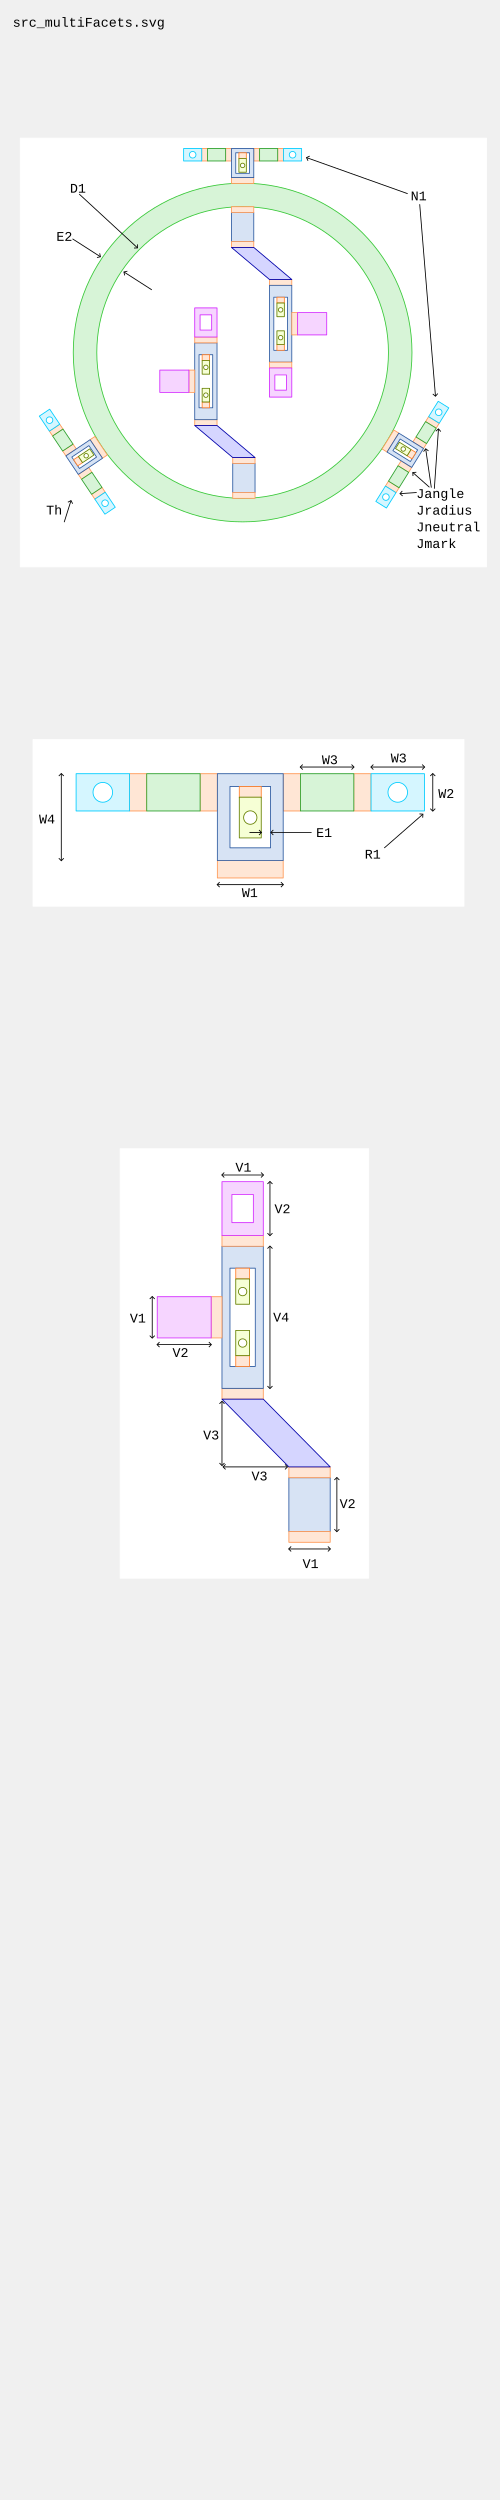
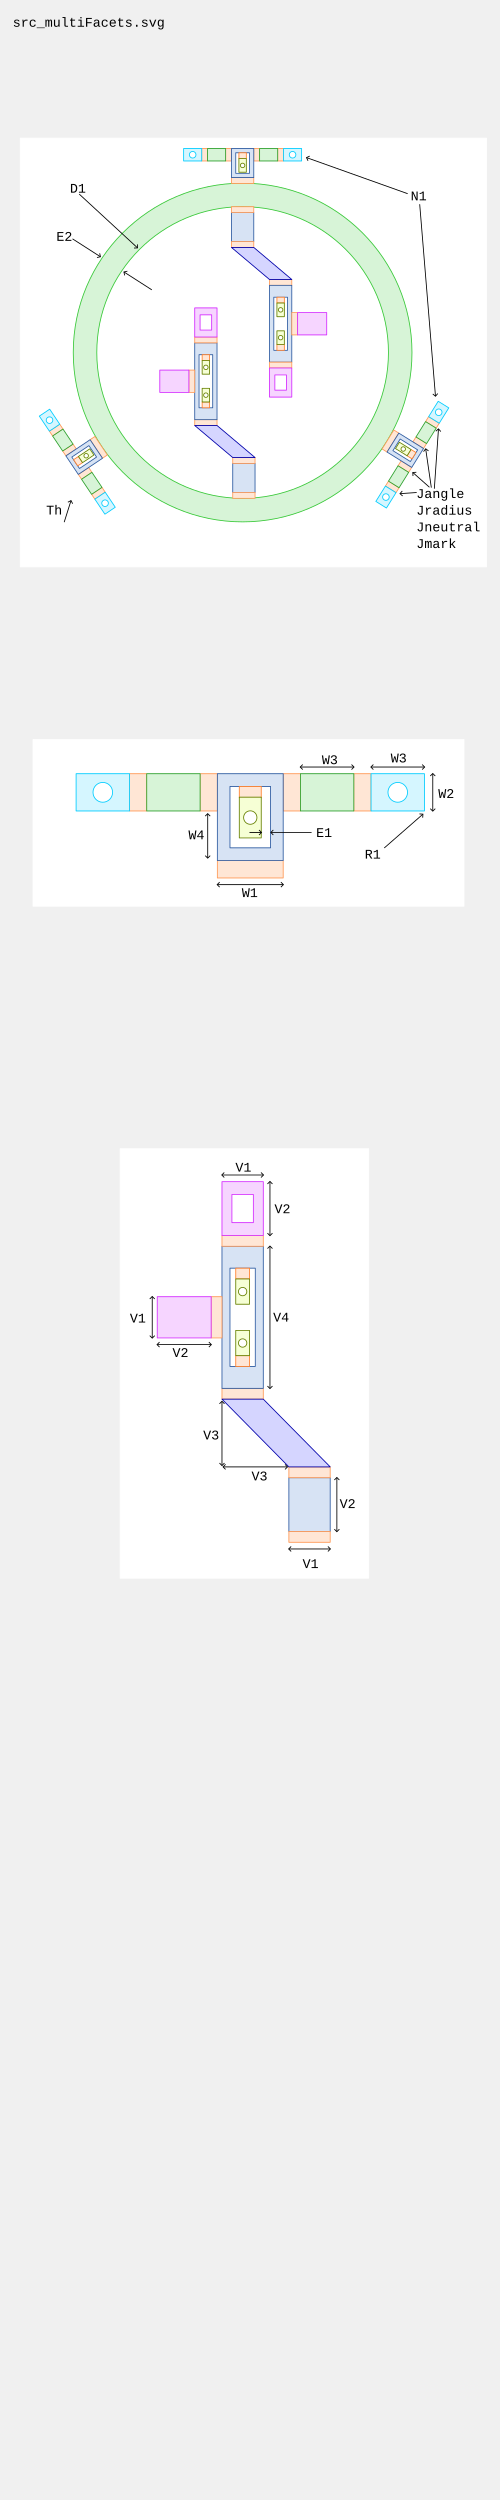
<svg xmlns="http://www.w3.org/2000/svg" width="600" height="3000" viewBox="0 0 158.75 793.75" version="1.1" id="svg1">
  <defs id="defs1">
    <rect x="308.127" y="1188.36" width="54.958" height="48.652" id="rect25" />
    <rect x="345.93" y="1565.921" width="49.054" height="37.269" id="rect36" />
    <rect x="104.511" y="1892.005" width="64.869" height="56.76" id="rect35" />
    <rect x="127.936" y="1849.66" width="70.274" height="51.354" id="rect34" />
    <rect x="345.687" y="1908.222" width="86.772" height="62.166" id="rect33" />
    <rect x="98.204" y="1127.995" width="100.006" height="73.878" id="rect24" />
    <rect x="484.405" y="1210.883" width="67.88" height="50.453" id="rect23" />
    <rect x="392.549" y="1219.893" width="54.984" height="45.048" id="rect22" />
    <rect x="392.548" y="1120.788" width="72.494" height="63.968" id="rect21" />
    <rect x="265.864" y="1165.836" width="104.428" height="67.572" id="rect20" />
    <rect x="457.685" y="1054.117" width="58.29" height="61.265" id="rect19" />
    <rect x="156.316" y="653.643" width="63.067" height="42.795" id="rect13" />
    <rect x="499.579" y="583.368" width="87.393" height="100.907" id="rect9" />
    <rect x="492.822" y="226.14" width="39.192" height="49.553" id="rect7" />
    <rect x="44.597" y="258.124" width="41.444" height="41.894" id="rect6" />
    <marker style="overflow:visible" id="ArrowWide" refX="0" refY="0" orient="auto-start-reverse" markerWidth="1" markerHeight="1" viewBox="0 0 1 1" preserveAspectRatio="xMidYMid">
      <path style="fill:none;stroke:context-stroke;stroke-width:1;stroke-linecap:butt" d="M 3,-3 0,0 3,3" transform="rotate(180,0.125,0)" id="path6" />
    </marker>
    <rect x="72.185" y="220.608" width="46.268" height="45.051" id="rect5" />
    <rect x="15.29" y="17.838" width="305.794" height="72.626" id="rect1" />
    <rect x="392.549" y="1219.893" width="54.984" height="45.048" id="rect22-7" />
    <rect x="345.687" y="1908.222" width="86.772" height="62.166" id="rect33-6" />
    <rect x="345.687" y="1908.222" width="86.772" height="62.166" id="rect33-6-8" />
    <rect x="127.936" y="1849.66" width="70.274" height="51.354" id="rect34-7" />
    <rect x="127.936" y="1849.66" width="70.274" height="51.354" id="rect34-73" />
    <rect x="104.511" y="1892.005" width="64.869" height="56.76" id="rect35-9" />
    <marker style="overflow:visible" id="ArrowWide-7" refX="0" refY="0" orient="auto-start-reverse" markerWidth="1" markerHeight="1" viewBox="0 0 1 1" preserveAspectRatio="xMidYMid">
      <path style="fill:none;stroke:context-stroke;stroke-width:1;stroke-linecap:butt" d="M 3,-3 0,0 3,3" transform="rotate(180,0.125,0)" id="path6-5" />
    </marker>
    <marker style="overflow:visible" id="ArrowWide-75" refX="0" refY="0" orient="auto-start-reverse" markerWidth="1" markerHeight="1" viewBox="0 0 1 1" preserveAspectRatio="xMidYMid">
      <path style="fill:none;stroke:context-stroke;stroke-width:1;stroke-linecap:butt" d="M 3,-3 0,0 3,3" transform="rotate(180,0.125,0)" id="path6-3" />
    </marker>
  </defs>
  <g id="layer1">
    <rect style="fill:#ffffff;stroke:#ffffff;stroke-width:0.265;stroke-linejoin:round;stroke-dasharray:none" id="rect38" width="136.829" height="52.92" x="10.489" y="234.802" />
    <rect style="fill:#ffffff;stroke:#ffffff;stroke-width:0.265;stroke-linejoin:round;stroke-dasharray:none" id="rect37" width="78.903" height="136.352" x="38.14" y="364.718" />
    <rect style="fill:#ffffff;stroke:#ffffff;stroke-width:0.265;stroke-linejoin:round;stroke-dasharray:none" id="rect14" width="148.033" height="136.114" x="6.436" y="43.861" />
    <circle style="fill:#d7f4d7;stroke:#37c837;stroke-width:0.265;stroke-linejoin:round" id="path1" cx="77.031" cy="111.923" r="53.77" />
    <circle style="fill:#ffffff;stroke:#37c837;stroke-width:0.265;stroke-linejoin:round" id="path1-1" cx="77.031" cy="111.923" r="46.3" />
    <rect style="fill:#d7e3f4;stroke:#2c5aa0;stroke-width:0.265;stroke-linejoin:round" id="rect3-4-9" width="7.079" height="9.234" x="-80.571" y="-76.711" transform="scale(-1)" />
    <rect style="fill:#ffe6d5;stroke:#ff9955;stroke-width:0.265;stroke-linejoin:round" id="rect2-8-63" width="7.079" height="1.854" x="-80.571" y="-67.477" transform="scale(-1)" />
    <rect style="fill:#ffe6d5;stroke:#ff9955;stroke-width:0.265;stroke-linejoin:round" id="rect2-8-6-8" width="7.079" height="1.854" x="-80.571" y="-78.565" transform="scale(-1)" />
    <rect style="fill:#ffe6d5;stroke:#ff9955;stroke-width:0.265;stroke-linejoin:round" id="rect2-8-6-5-5" width="7.079" height="1.854" x="-92.641" y="-90.598" transform="scale(-1)" />
    <path style="fill:#d5d5ff;stroke:#0000aa;stroke-width:0.265;stroke-linejoin:round" d="M 92.641,88.743 80.571,78.565 h -7.079 l 12.07,10.178 z" id="path4-6" />
    <rect style="fill:#d7e3f4;stroke:#2c5aa0;stroke-width:0.265;stroke-linejoin:round" id="rect3-4-7-1" width="7.079" height="24.39" x="-92.641" y="-114.988" transform="scale(-1)" />
    <rect style="fill:#ffe6d5;stroke:#ff9955;stroke-width:0.265;stroke-linejoin:round" id="rect2-8-6-5-7-1" width="7.079" height="1.854" x="-92.641" y="-116.842" transform="scale(-1)" />
    <rect style="fill:#f6d5ff;stroke:#d42aff;stroke-width:0.265;stroke-linejoin:round" id="rect3-4-1-5" width="7.079" height="9.234" x="-92.641" y="116.842" transform="scale(-1,1)" />
    <rect style="fill:#ffffff;stroke:#2c5aa0;stroke-width:0.265;stroke-linejoin:round" id="rect3-4-7-5-9" width="4.338" height="16.868" x="-91.27" y="-111.227" transform="scale(-1)" />
    <rect style="fill:#ffe6d5;stroke:#ff9955;stroke-width:0.265;stroke-linejoin:round" id="rect2-8-6-5-7-0-8" width="7.079" height="1.854" x="-106.332" y="-94.495" transform="matrix(0,-1,-1,0,0,0)" />
    <rect style="fill:#f6d5ff;stroke:#d42aff;stroke-width:0.265;stroke-linejoin:round" id="rect3-4-1-9-4" width="7.079" height="9.234" x="-106.332" y="-103.729" transform="matrix(0,-1,-1,0,0,0)" />
    <rect style="fill:#ffe6d5;stroke:#ff7f2a;stroke-width:0.265;stroke-linejoin:round" id="rect2-5-9-11-8" width="2.36" height="1.854" x="87.921" y="109.373" />
    <rect style="fill:#f6ffd5;stroke:#668000;stroke-width:0.265;stroke-linejoin:round" id="rect2-5-9-9-59-1" width="2.36" height="4.335" x="87.921" y="105.038" />
    <circle style="fill:#ffffff;stroke:#668000;stroke-width:0.265;stroke-linejoin:round" id="path3-1-7-0" cx="-89.101" cy="-107.205" r="0.716" transform="scale(-1)" />
    <rect style="fill:#ffe6d5;stroke:#ff7f2a;stroke-width:0.265;stroke-linejoin:round" id="rect2-5-9-11-1-3" width="2.36" height="1.854" x="87.921" y="-96.213" transform="scale(1,-1)" />
    <rect style="fill:#f6ffd5;stroke:#668000;stroke-width:0.265;stroke-linejoin:round" id="rect2-5-9-9-59-2-0" width="2.36" height="4.335" x="87.921" y="-100.547" transform="scale(1,-1)" />
    <circle style="fill:#ffffff;stroke:#668000;stroke-width:0.265;stroke-linejoin:round" id="path3-1-7-9-4" cx="-89.101" cy="98.38" r="0.716" transform="scale(-1,1)" />
    <rect style="fill:#ffffff;stroke:#d42aff;stroke-width:0.265;stroke-linejoin:round" id="rect3-4-1-8-4" width="3.676" height="4.832" x="-90.939" y="119.043" transform="scale(-1,1)" />
    <rect style="fill:#ffe6d5;stroke:#ff9955;stroke-width:0.265;stroke-linejoin:round" id="rect2-5-2-1" width="3.961" height="1.854" x="-51.109" y="80.571" transform="rotate(-90)" />
    <rect style="fill:#ffe6d5;stroke:#ff9955;stroke-width:0.265;stroke-linejoin:round" id="rect2" width="7.079" height="1.854" x="73.491" y="56.383" />
    <rect style="fill:#ffe6d5;stroke:#ff9955;stroke-width:0.265;stroke-linejoin:round" id="rect2-5" width="3.961" height="1.854" x="-51.109" y="71.637" transform="rotate(-90)" />
    <rect style="fill:#d7e3f4;stroke:#2c5aa0;stroke-width:0.265;stroke-linejoin:round" id="rect3" width="7.079" height="9.234" x="73.491" y="47.148" />
    <rect style="fill:#d7e3f4;stroke:#2c5aa0;stroke-width:0.265;stroke-linejoin:round" id="rect3-4" width="7.079" height="9.234" x="73.895" y="147.128" />
    <rect style="fill:#ffffff;stroke:#2c5aa0;stroke-width:0.265;stroke-linejoin:round" id="rect4" width="4.366" height="6.532" x="74.848" y="48.5" />
    <text xml:space="preserve" transform="scale(0.2645833)" id="text1" style="font-size:16px;line-height:normal;font-family:'Liberation Mono';-inkscape-font-specification:'Liberation Mono';text-decoration-color:#000000;white-space:pre;shape-inside:url(#rect1);display:inline;fill:#000000;stroke-width:1;-inkscape-stroke:none;stop-color:#000000">
-       <tspan x="15.289" y="32.074" id="tspan26">src_multiFacets.svg</tspan>
+       <tspan x="15.289" y="32.074" id="tspan1">src_multiFacets.svg</tspan>
    </text>
    <rect style="fill:#ffe6d5;stroke:#ff9955;stroke-width:0.265;stroke-linejoin:round" id="rect2-5-2" width="3.961" height="1.854" x="-51.109" y="64.043" transform="rotate(-90)" />
    <rect style="fill:#d7f4d7;stroke:#2ca02c;stroke-width:0.265;stroke-linejoin:round" id="rect2-5-2-7" width="3.961" height="5.741" x="-51.109" y="65.897" transform="rotate(-90)" />
    <rect style="fill:#d5f6ff;stroke:#00ccff;stroke-width:0.265;stroke-linejoin:round" id="rect2-5-2-7-6" width="3.961" height="5.741" x="-51.109" y="58.302" transform="rotate(-90)" />
    <rect style="fill:#ffe6d5;stroke:#ff9955;stroke-width:0.265;stroke-linejoin:round" id="rect2-5-6" width="3.961" height="1.854" x="-51.109" y="88.166" transform="rotate(-90)" />
    <rect style="fill:#d7f4d7;stroke:#2ca02c;stroke-width:0.265;stroke-linejoin:round" id="rect2-5-2-7-8" width="3.961" height="5.741" x="-51.109" y="82.425" transform="rotate(-90)" />
    <rect style="fill:#d5f6ff;stroke:#00ccff;stroke-width:0.265;stroke-linejoin:round" id="rect2-5-2-7-6-7" width="3.961" height="5.741" x="-51.109" y="90.02" transform="rotate(-90)" />
    <circle style="fill:#ffffff;stroke:#00ccff;stroke-width:0.265;stroke-linejoin:round" id="path3" cx="92.89" cy="49.129" r="1.053" />
    <circle style="fill:#ffffff;stroke:#00ccff;stroke-width:0.265;stroke-linejoin:round" id="path3-2" cx="61.172" cy="49.129" r="1.053" />
    <rect style="fill:#ffe6d5;stroke:#ff7f2a;stroke-width:0.265;stroke-linejoin:round" id="rect2-5-9" width="2.36" height="1.854" x="-78.211" y="-50.354" transform="scale(-1)" />
    <rect style="fill:#f6ffd5;stroke:#668000;stroke-width:0.265;stroke-linejoin:round" id="rect2-5-9-9" width="2.36" height="4.335" x="-78.211" y="-54.688" transform="scale(-1)" />
    <circle style="fill:#ffffff;stroke:#668000;stroke-width:0.265;stroke-linejoin:round" id="path3-1" cx="77.031" cy="52.521" r="0.716" />
    <rect style="fill:#ffe6d5;stroke:#ff9955;stroke-width:0.265;stroke-linejoin:round" id="rect2-5-2-1-8" width="3.961" height="1.854" x="185.451" y="56.886" transform="rotate(31.90927)" />
    <rect style="fill:#ffe6d5;stroke:#ff9955;stroke-width:0.265;stroke-linejoin:round" id="rect2-4" width="7.079" height="1.854" x="49.806" y="-180.178" transform="rotate(121.9093)" />
    <rect style="fill:#ffe6d5;stroke:#ff9955;stroke-width:0.265;stroke-linejoin:round" id="rect2-5-5" width="3.961" height="1.854" x="185.451" y="47.952" transform="rotate(31.90927)" />
    <rect style="fill:#d7e3f4;stroke:#2c5aa0;stroke-width:0.265;stroke-linejoin:round" id="rect3-0" width="7.079" height="9.234" x="49.806" y="-189.412" transform="rotate(121.9093)" />
    <rect style="fill:#ffffff;stroke:#2c5aa0;stroke-width:0.265;stroke-linejoin:round" id="rect4-3" width="4.366" height="6.532" x="51.163" y="-188.061" transform="rotate(121.9093)" />
    <rect style="fill:#ffe6d5;stroke:#ff9955;stroke-width:0.265;stroke-linejoin:round" id="rect2-5-2-6" width="3.961" height="1.854" x="185.451" y="40.357" transform="rotate(31.90927)" />
    <rect style="fill:#d7f4d7;stroke:#2ca02c;stroke-width:0.265;stroke-linejoin:round" id="rect2-5-2-7-1" width="3.961" height="5.741" x="185.451" y="42.211" transform="rotate(31.90927)" />
    <rect style="fill:#d5f6ff;stroke:#00ccff;stroke-width:0.265;stroke-linejoin:round" id="rect2-5-2-7-6-0" width="3.961" height="5.741" x="185.451" y="34.617" transform="rotate(31.90927)" />
    <rect style="fill:#ffe6d5;stroke:#ff9955;stroke-width:0.265;stroke-linejoin:round" id="rect2-5-6-6" width="3.961" height="1.854" x="185.451" y="64.481" transform="rotate(31.90927)" />
    <rect style="fill:#d7f4d7;stroke:#2ca02c;stroke-width:0.265;stroke-linejoin:round" id="rect2-5-2-7-8-3" width="3.961" height="5.741" x="185.451" y="58.74" transform="rotate(31.90927)" />
    <rect style="fill:#d5f6ff;stroke:#00ccff;stroke-width:0.265;stroke-linejoin:round" id="rect2-5-2-7-6-7-2" width="3.961" height="5.741" x="185.451" y="66.335" transform="rotate(31.90927)" />
    <circle style="fill:#ffffff;stroke:#00ccff;stroke-width:0.265;stroke-linejoin:round" id="path3-0" cx="69.205" cy="-187.432" r="1.053" transform="rotate(121.9093)" />
    <circle style="fill:#ffffff;stroke:#00ccff;stroke-width:0.265;stroke-linejoin:round" id="path3-2-6" cx="37.487" cy="-187.432" r="1.053" transform="rotate(121.9093)" />
    <rect style="fill:#ffe6d5;stroke:#ff7f2a;stroke-width:0.265;stroke-linejoin:round" id="rect2-5-9-1" width="2.36" height="1.854" x="-54.526" y="186.207" transform="rotate(-58.09073)" />
    <rect style="fill:#f6ffd5;stroke:#668000;stroke-width:0.265;stroke-linejoin:round" id="rect2-5-9-9-5" width="2.36" height="4.335" x="-54.526" y="181.872" transform="rotate(-58.09073)" />
    <circle style="fill:#ffffff;stroke:#668000;stroke-width:0.265;stroke-linejoin:round" id="path3-1-5" cx="53.346" cy="-184.039" r="0.716" transform="rotate(121.9093)" />
    <rect style="fill:#ffe6d5;stroke:#ff9955;stroke-width:0.265;stroke-linejoin:round" id="rect2-5-2-1-8-5" width="3.961" height="1.854" x="59.099" y="139.031" transform="matrix(-0.8312777,0.5558574,0.5558574,0.8312777,0,0)" />
    <rect style="fill:#ffe6d5;stroke:#ff9955;stroke-width:0.265;stroke-linejoin:round" id="rect2-4-6" width="7.079" height="1.854" x="131.952" y="-53.825" transform="matrix(0.5558574,0.8312777,0.8312777,-0.5558574,0,0)" />
    <rect style="fill:#ffe6d5;stroke:#ff9955;stroke-width:0.265;stroke-linejoin:round" id="rect2-5-5-9" width="3.961" height="1.854" x="59.099" y="130.098" transform="matrix(-0.8312777,0.5558574,0.5558574,0.8312777,0,0)" />
    <rect style="fill:#d7e3f4;stroke:#2c5aa0;stroke-width:0.265;stroke-linejoin:round" id="rect3-0-3" width="7.079" height="9.234" x="131.952" y="-63.06" transform="matrix(0.5558574,0.8312777,0.8312777,-0.5558574,0,0)" />
    <rect style="fill:#ffffff;stroke:#2c5aa0;stroke-width:0.265;stroke-linejoin:round" id="rect4-3-7" width="4.366" height="6.532" x="133.308" y="-61.709" transform="matrix(0.5558574,0.8312777,0.8312777,-0.5558574,0,0)" />
    <rect style="fill:#ffe6d5;stroke:#ff9955;stroke-width:0.265;stroke-linejoin:round" id="rect2-5-2-6-4" width="3.961" height="1.854" x="59.099" y="122.503" transform="matrix(-0.8312777,0.5558574,0.5558574,0.8312777,0,0)" />
    <rect style="fill:#d7f4d7;stroke:#2ca02c;stroke-width:0.265;stroke-linejoin:round" id="rect2-5-2-7-1-5" width="3.961" height="5.741" x="59.099" y="124.357" transform="matrix(-0.8312777,0.5558574,0.5558574,0.8312777,0,0)" />
    <rect style="fill:#d5f6ff;stroke:#00ccff;stroke-width:0.265;stroke-linejoin:round" id="rect2-5-2-7-6-0-2" width="3.961" height="5.741" x="59.099" y="116.762" transform="matrix(-0.8312777,0.5558574,0.5558574,0.8312777,0,0)" />
    <rect style="fill:#ffe6d5;stroke:#ff9955;stroke-width:0.265;stroke-linejoin:round" id="rect2-5-6-6-5" width="3.961" height="1.854" x="59.099" y="146.626" transform="matrix(-0.8312777,0.5558574,0.5558574,0.8312777,0,0)" />
    <rect style="fill:#d7f4d7;stroke:#2ca02c;stroke-width:0.265;stroke-linejoin:round" id="rect2-5-2-7-8-3-4" width="3.961" height="5.741" x="59.099" y="140.885" transform="matrix(-0.8312777,0.5558574,0.5558574,0.8312777,0,0)" />
    <rect style="fill:#d5f6ff;stroke:#00ccff;stroke-width:0.265;stroke-linejoin:round" id="rect2-5-2-7-6-7-2-7" width="3.961" height="5.741" x="59.099" y="148.48" transform="matrix(-0.8312777,0.5558574,0.5558574,0.8312777,0,0)" />
    <circle style="fill:#ffffff;stroke:#00ccff;stroke-width:0.265;stroke-linejoin:round" id="path3-0-4" cx="151.35" cy="-61.079" r="1.053" transform="matrix(0.5558574,0.8312777,0.8312777,-0.5558574,0,0)" />
    <circle style="fill:#ffffff;stroke:#00ccff;stroke-width:0.265;stroke-linejoin:round" id="path3-2-6-4" cx="119.632" cy="-61.079" r="1.053" transform="matrix(0.5558574,0.8312777,0.8312777,-0.5558574,0,0)" />
    <rect style="fill:#ffe6d5;stroke:#ff7f2a;stroke-width:0.265;stroke-linejoin:round" id="rect2-5-9-1-3" width="2.36" height="1.854" x="-136.671" y="59.854" transform="matrix(-0.5558574,-0.8312777,-0.8312777,0.5558574,0,0)" />
    <rect style="fill:#f6ffd5;stroke:#668000;stroke-width:0.265;stroke-linejoin:round" id="rect2-5-9-9-5-0" width="2.36" height="4.335" x="-136.671" y="55.52" transform="matrix(-0.5558574,-0.8312777,-0.8312777,0.5558574,0,0)" />
    <circle style="fill:#ffffff;stroke:#668000;stroke-width:0.265;stroke-linejoin:round" id="path3-1-5-7" cx="135.491" cy="-57.687" r="0.716" transform="matrix(0.5558574,0.8312777,0.8312777,-0.5558574,0,0)" />
    <rect style="fill:#ffe6d5;stroke:#ff9955;stroke-width:0.265;stroke-linejoin:round" id="rect2-8" width="7.079" height="1.854" x="73.895" y="156.363" />
    <rect style="fill:#ffe6d5;stroke:#ff9955;stroke-width:0.265;stroke-linejoin:round" id="rect2-8-6" width="7.079" height="1.854" x="73.895" y="145.274" />
    <rect style="fill:#ffe6d5;stroke:#ff9955;stroke-width:0.265;stroke-linejoin:round" id="rect2-8-6-5" width="7.079" height="1.854" x="61.825" y="133.242" />
    <path style="fill:#d5d5ff;stroke:#0000aa;stroke-width:0.265;stroke-linejoin:round" d="m 61.825,135.096 12.07,10.178 h 7.079 L 68.904,135.096 Z" id="path4" />
    <rect style="fill:#d7e3f4;stroke:#2c5aa0;stroke-width:0.265;stroke-linejoin:round" id="rect3-4-7" width="7.079" height="24.39" x="61.825" y="108.852" />
    <rect style="fill:#ffe6d5;stroke:#ff9955;stroke-width:0.265;stroke-linejoin:round" id="rect2-8-6-5-7" width="7.079" height="1.854" x="61.825" y="106.997" />
    <rect style="fill:#f6d5ff;stroke:#d42aff;stroke-width:0.265;stroke-linejoin:round" id="rect3-4-1" width="7.079" height="9.234" x="61.825" y="-106.997" transform="scale(1,-1)" />
    <rect style="fill:#ffffff;stroke:#2c5aa0;stroke-width:0.265;stroke-linejoin:round" id="rect3-4-7-5" width="4.338" height="16.868" x="63.195" y="112.613" />
    <rect style="fill:#ffe6d5;stroke:#ff9955;stroke-width:0.265;stroke-linejoin:round" id="rect2-8-6-5-7-0" width="7.079" height="1.854" x="117.507" y="59.97" transform="matrix(0,1,1,0,0,0)" />
    <rect style="fill:#f6d5ff;stroke:#d42aff;stroke-width:0.265;stroke-linejoin:round" id="rect3-4-1-9" width="7.079" height="9.234" x="117.507" y="50.736" transform="matrix(0,1,1,0,0,0)" />
    <rect style="fill:#ffe6d5;stroke:#ff7f2a;stroke-width:0.265;stroke-linejoin:round" id="rect2-5-9-11" width="2.36" height="1.854" x="-66.544" y="-114.467" transform="scale(-1)" />
    <rect style="fill:#f6ffd5;stroke:#668000;stroke-width:0.265;stroke-linejoin:round" id="rect2-5-9-9-59" width="2.36" height="4.335" x="-66.544" y="-118.801" transform="scale(-1)" />
    <circle style="fill:#ffffff;stroke:#668000;stroke-width:0.265;stroke-linejoin:round" id="path3-1-7" cx="65.364" cy="116.634" r="0.716" />
    <rect style="fill:#ffe6d5;stroke:#ff7f2a;stroke-width:0.265;stroke-linejoin:round" id="rect2-5-9-11-1" width="2.36" height="1.854" x="-66.544" y="127.626" transform="scale(-1,1)" />
    <rect style="fill:#f6ffd5;stroke:#668000;stroke-width:0.265;stroke-linejoin:round" id="rect2-5-9-9-59-2" width="2.36" height="4.335" x="-66.544" y="123.292" transform="scale(-1,1)" />
    <circle style="fill:#ffffff;stroke:#668000;stroke-width:0.265;stroke-linejoin:round" id="path3-1-7-9" cx="65.364" cy="-125.459" r="0.716" transform="scale(1,-1)" />
    <rect style="fill:#ffffff;stroke:#d42aff;stroke-width:0.265;stroke-linejoin:round" id="rect3-4-1-8" width="3.676" height="4.832" x="63.526" y="-104.796" transform="scale(1,-1)" />
    <rect style="fill:#ffe6d5;stroke:#ff9955;stroke-width:0.265;stroke-linejoin:round" id="rect2-5-2-1-6" width="11.824" height="5.474" x="-257.478" y="89.913" transform="rotate(-90)" />
    <rect style="fill:#ffe6d5;stroke:#ff9955;stroke-width:0.265;stroke-linejoin:round" id="rect2-3" width="20.902" height="5.535" x="69.011" y="273.219" />
    <rect style="fill:#ffe6d5;stroke:#ff9955;stroke-width:0.265;stroke-linejoin:round" id="rect2-5-1" width="11.824" height="5.474" x="-257.478" y="63.537" transform="rotate(-90)" />
    <rect style="fill:#d7e3f4;stroke:#2c5aa0;stroke-width:0.265;stroke-linejoin:round" id="rect3-7" width="20.902" height="27.565" x="69.011" y="245.654" />
    <rect style="fill:#ffffff;stroke:#2c5aa0;stroke-width:0.265;stroke-linejoin:round" id="rect4-5" width="12.892" height="19.497" x="73.016" y="249.688" />
    <rect style="fill:#ffe6d5;stroke:#ff9955;stroke-width:0.265;stroke-linejoin:round" id="rect2-5-2-9" width="11.824" height="5.474" x="-257.478" y="41.113" transform="rotate(-90)" />
    <rect style="fill:#d7f4d7;stroke:#2ca02c;stroke-width:0.265;stroke-linejoin:round" id="rect2-5-2-7-62" width="11.824" height="16.949" x="-257.478" y="46.587" transform="rotate(-90)" />
    <rect style="fill:#d5f6ff;stroke:#00ccff;stroke-width:0.265;stroke-linejoin:round" id="rect2-5-2-7-6-1" width="11.824" height="16.949" x="-257.478" y="24.164" transform="rotate(-90)" />
    <rect style="fill:#ffe6d5;stroke:#ff9955;stroke-width:0.265;stroke-linejoin:round" id="rect2-5-6-7" width="11.824" height="5.474" x="-257.478" y="112.336" transform="rotate(-90)" />
    <rect style="fill:#d7f4d7;stroke:#2ca02c;stroke-width:0.265;stroke-linejoin:round" id="rect2-5-2-7-8-8" width="11.824" height="16.949" x="-257.478" y="95.387" transform="rotate(-90)" />
    <rect style="fill:#d5f6ff;stroke:#00ccff;stroke-width:0.265;stroke-linejoin:round" id="rect2-5-2-7-6-7-5" width="11.824" height="16.949" x="-257.478" y="117.811" transform="rotate(-90)" />
    <ellipse style="fill:#ffffff;stroke:#00ccff;stroke-width:0.265;stroke-linejoin:round" id="path3-7" cx="126.285" cy="251.566" rx="3.11" ry="3.145" />
    <ellipse style="fill:#ffffff;stroke:#00ccff;stroke-width:0.265;stroke-linejoin:round" id="path3-2-4" cx="32.639" cy="251.566" rx="3.11" ry="3.145" />
    <rect style="fill:#ffe6d5;stroke:#ff7f2a;stroke-width:0.265;stroke-linejoin:round" id="rect2-5-9-18" width="6.967" height="3.628" x="-82.946" y="-253.316" transform="scale(-1)" />
    <rect style="fill:#f6ffd5;stroke:#668000;stroke-width:0.265;stroke-linejoin:round" id="rect2-5-9-9-597" width="6.967" height="12.939" x="-82.946" y="-266.045" transform="scale(-1)" />
    <ellipse style="fill:#ffffff;stroke:#668000;stroke-width:0.265;stroke-linejoin:round" id="path3-1-53" cx="79.462" cy="259.576" rx="2.115" ry="2.138" />
    <rect style="fill:#d7e3f4;stroke:#2c5aa0;stroke-width:0.265;stroke-linejoin:round" id="rect3-4-18" width="13.121" height="17.081" x="91.716" y="469.166" />
    <rect style="fill:#ffe6d5;stroke:#ff9955;stroke-width:0.265;stroke-linejoin:round" id="rect2-8-9" width="13.121" height="3.43" x="91.716" y="486.247" />
    <rect style="fill:#ffe6d5;stroke:#ff9955;stroke-width:0.265;stroke-linejoin:round" id="rect2-8-6-6" width="13.121" height="3.43" x="91.716" y="465.736" />
    <rect style="fill:#ffe6d5;stroke:#ff9955;stroke-width:0.265;stroke-linejoin:round" id="rect2-8-6-5-4" width="13.121" height="3.43" x="70.476" y="440.802" />
    <path style="fill:#d5d5ff;stroke:#0000aa;stroke-width:0.265;stroke-linejoin:round" d="m 70.476,444.232 21.241,21.504 H 104.837 L 83.597,444.232 Z" id="path4-3" />
    <rect style="fill:#d7e3f4;stroke:#2c5aa0;stroke-width:0.265;stroke-linejoin:round" id="rect3-4-7-3" width="13.121" height="45.115" x="70.476" y="395.687" />
    <rect style="fill:#ffe6d5;stroke:#ff9955;stroke-width:0.265;stroke-linejoin:round" id="rect2-8-6-5-7-3" width="13.121" height="3.43" x="70.476" y="392.258" />
    <rect style="fill:#f6d5ff;stroke:#d42aff;stroke-width:0.265;stroke-linejoin:round" id="rect3-4-1-86" width="13.121" height="17.081" x="70.476" y="-392.258" transform="scale(1,-1)" />
    <rect style="fill:#ffffff;stroke:#2c5aa0;stroke-width:0.265;stroke-linejoin:round" id="rect3-4-7-5-0" width="8.04" height="31.201" x="73.016" y="402.644" />
    <rect style="fill:#ffe6d5;stroke:#ff9955;stroke-width:0.265;stroke-linejoin:round" id="rect2-8-6-5-7-0-4" width="13.095" height="3.437" x="411.697" y="67.039" transform="matrix(0,1,1,0,0,0)" />
    <rect style="fill:#f6d5ff;stroke:#d42aff;stroke-width:0.265;stroke-linejoin:round" id="rect3-4-1-9-8" width="13.095" height="17.115" x="411.697" y="49.924" transform="matrix(0,1,1,0,0,0)" />
    <rect style="fill:#ffe6d5;stroke:#ff7f2a;stroke-width:0.265;stroke-linejoin:round" id="rect2-5-9-11-88" width="4.374" height="3.43" x="-79.223" y="-406.074" transform="scale(-1)" />
    <rect style="fill:#f6ffd5;stroke:#668000;stroke-width:0.265;stroke-linejoin:round" id="rect2-5-9-9-59-9" width="4.374" height="8.018" x="-79.223" y="-414.092" transform="scale(-1)" />
    <ellipse style="fill:#ffffff;stroke:#668000;stroke-width:0.265;stroke-linejoin:round" id="path3-1-7-7" cx="77.036" cy="410.083" rx="1.328" ry="1.325" />
    <rect style="fill:#ffe6d5;stroke:#ff7f2a;stroke-width:0.265;stroke-linejoin:round" id="rect2-5-9-11-1-7" width="4.374" height="3.43" x="-79.223" y="430.416" transform="scale(-1,1)" />
    <rect style="fill:#f6ffd5;stroke:#668000;stroke-width:0.265;stroke-linejoin:round" id="rect2-5-9-9-59-2-6" width="4.374" height="8.018" x="-79.223" y="422.398" transform="scale(-1,1)" />
    <ellipse style="fill:#ffffff;stroke:#668000;stroke-width:0.265;stroke-linejoin:round" id="path3-1-7-9-43" cx="77.036" cy="-426.407" transform="scale(1,-1)" rx="1.328" ry="1.325" />
    <rect style="fill:#ffffff;stroke:#d42aff;stroke-width:0.265;stroke-linejoin:round" id="rect3-4-1-8-0" width="6.813" height="8.938" x="73.63" y="-388.186" transform="scale(1,-1)" />
    <text xml:space="preserve" transform="matrix(0.2645833,0,0,0.2645833,3.098909,-0.9535106)" id="text5" style="font-size:16px;line-height:normal;font-family:'Liberation Mono';-inkscape-font-specification:'Liberation Mono';text-decoration-color:#000000;white-space:pre;shape-inside:url(#rect5);fill:#000000;stroke-width:1;-inkscape-stroke:none;stop-color:#000000">
-       <tspan x="72.186" y="234.844" id="tspan27">D1</tspan>
+       <tspan x="72.186" y="234.844" id="tspan2">D1</tspan>
    </text>
    <path style="fill:#000000;stroke:#000000;stroke-width:0.265;stroke-linejoin:round;stroke-dasharray:none;marker-end:url(#ArrowWide)" d="M 25.149,61.621 43.623,78.665" id="path5" />
    <text xml:space="preserve" transform="matrix(0.2645833,0,0,0.2645833,6.087943,4.404934)" id="text6" style="font-size:16px;line-height:normal;font-family:'Liberation Mono';-inkscape-font-specification:'Liberation Mono';text-decoration-color:#000000;white-space:pre;shape-inside:url(#rect6);fill:#000000;stroke-width:1;-inkscape-stroke:none;stop-color:#000000">
-       <tspan x="44.598" y="272.359" id="tspan28">E2</tspan>
+       <tspan x="44.598" y="272.359" id="tspan3">E2</tspan>
    </text>
    <path style="fill:#000000;stroke:#000000;stroke-width:0.265;stroke-linejoin:round;stroke-dasharray:none;marker-end:url(#ArrowWide)" d="m 23.024,75.835 8.807,5.652" id="path7" />
    <text xml:space="preserve" transform="scale(0.2645833)" id="text7" style="font-size:16px;line-height:normal;font-family:'Liberation Mono';-inkscape-font-specification:'Liberation Mono';text-decoration-color:#000000;white-space:pre;shape-inside:url(#rect7);fill:#000000;stroke-width:1;-inkscape-stroke:none;stop-color:#000000">
-       <tspan x="492.822" y="240.377" id="tspan29">N1</tspan>
+       <tspan x="492.822" y="240.377" id="tspan4">N1</tspan>
    </text>
    <path style="fill:#000000;stroke:#000000;stroke-width:0.265;stroke-linejoin:round;stroke-dasharray:none;marker-start:url(#ArrowWide)" d="m 97.377,50.059 32.062,11.442" id="path8" />
    <path style="fill:#000000;stroke:#000000;stroke-width:0.265;stroke-linejoin:round;stroke-dasharray:none;marker-end:url(#ArrowWide)" d="m 133.253,64.839 5.006,60.905" id="path9" />
    <text xml:space="preserve" transform="scale(0.2645833)" id="text9" style="font-size:16px;line-height:normal;font-family:'Liberation Mono';-inkscape-font-specification:'Liberation Mono';text-decoration-color:#000000;white-space:pre;shape-inside:url(#rect9);fill:#000000;stroke-width:1;-inkscape-stroke:none;stop-color:#000000">
-       <tspan x="499.58" y="597.606" id="tspan30">Jangle
+       <tspan x="499.58" y="597.606" id="tspan5">Jangle
</tspan>
-       <tspan x="499.58" y="617.606" id="tspan31">Jradius
+       <tspan x="499.58" y="617.606" id="tspan6">Jradius
</tspan>
-       <tspan x="499.58" y="637.606" id="tspan32">Jneutral
+       <tspan x="499.58" y="637.606" id="tspan7">Jneutral
</tspan>
-       <tspan x="499.58" y="657.606" id="tspan33">Jmark</tspan>
+       <tspan x="499.58" y="657.606" id="tspan8">Jmark</tspan>
    </text>
    <path style="fill:#000000;stroke:#000000;stroke-width:0.265;stroke-linejoin:round;stroke-dasharray:none;marker-start:url(#ArrowWide)" d="m 127.055,156.733 5.244,-0.358" id="path10" />
    <path style="fill:#000000;stroke:#000000;stroke-width:0.265;stroke-linejoin:round;stroke-dasharray:none;marker-start:url(#ArrowWide)" d="m 131.108,150.059 5.244,4.648" id="path11" />
    <path style="fill:#000000;stroke:#000000;stroke-width:0.265;stroke-linejoin:round;stroke-dasharray:none;marker-start:url(#ArrowWide)" d="m 135.16,142.55 1.788,12.276" id="path12" />
    <path style="fill:#000000;stroke:#000000;stroke-width:0.265;stroke-linejoin:round;stroke-dasharray:none;marker-start:url(#ArrowWide)" d="m 139.213,136.233 -1.311,18.939" id="path13" />
    <text xml:space="preserve" transform="matrix(0.2645833,0,0,0.2645833,-26.6983,-13.34915)" id="text13" style="font-size:16px;line-height:normal;font-family:'Liberation Mono';-inkscape-font-specification:'Liberation Mono';text-decoration-color:#000000;white-space:pre;shape-inside:url(#rect13);fill:#000000;stroke-width:1;-inkscape-stroke:none;stop-color:#000000">
-       <tspan x="156.316" y="667.879" id="tspan34">Th</tspan>
+       <tspan x="156.316" y="667.879" id="tspan9">Th</tspan>
    </text>
    <path style="fill:#000000;stroke:#000000;stroke-width:0.265;stroke-linejoin:round;stroke-dasharray:none;marker-end:url(#ArrowWide)" d="m 20.381,165.792 2.145,-6.794" id="path14" />
    <path style="fill:#ffffff;stroke:#000000;stroke-width:0.265;stroke-linejoin:round;stroke-dasharray:none;marker-start:url(#ArrowWide);marker-end:url(#ArrowWide)" d="M 69.011,280.871 H 89.913" id="path2" />
    <path style="fill:#ffffff;stroke:#000000;stroke-width:0.265;stroke-linejoin:round;stroke-dasharray:none;marker-start:url(#ArrowWide);marker-end:url(#ArrowWide)" d="m 137.406,245.654 v 11.824" id="path15" />
    <path style="fill:#ffffff;stroke:#000000;stroke-width:0.265;stroke-linejoin:round;stroke-dasharray:none;marker-start:url(#ArrowWide);marker-end:url(#ArrowWide)" d="m 117.811,243.537 h 16.949" id="path16" />
-     <path style="fill:#ffffff;stroke:#000000;stroke-width:0.265;stroke-linejoin:round;stroke-dasharray:none;marker-start:url(#ArrowWide);marker-end:url(#ArrowWide)" d="m 19.463,245.654 -1.4e-4,27.565" id="path17" />
+     <path style="fill:#ffffff;stroke:#000000;stroke-width:0.265;stroke-linejoin:round;stroke-dasharray:none;marker-start:url(#ArrowWide);marker-end:url(#ArrowWide)" d="m 65.947,258.397 -1.4e-4,13.999" id="path17" />
    <path style="fill:#ffffff;stroke:#000000;stroke-width:0.265;stroke-linejoin:round;stroke-dasharray:none;marker-start:url(#ArrowWide);marker-end:url(#ArrowWide)" d="M 95.387,243.537 H 112.336" id="path18" />
    <path style="fill:#ffffff;stroke:#000000;stroke-width:0.265;stroke-linejoin:round;stroke-dasharray:none;marker-start:url(#ArrowWide)" d="m 134.231,258.537 -12.234,10.697" id="path19" />
    <text xml:space="preserve" transform="matrix(0.2645833,0,0,0.2645833,-5.291667,-10.05417)" id="text19" style="font-size:16px;line-height:normal;font-family:'Liberation Mono';-inkscape-font-specification:'Liberation Mono';text-decoration-color:#000000;white-space:pre;shape-inside:url(#rect19);fill:#000000;stroke-width:1;-inkscape-stroke:none;stop-color:#000000">
-       <tspan x="457.686" y="1068.354" id="tspan35">R1</tspan>
+       <tspan x="457.686" y="1068.354" id="tspan10">R1</tspan>
    </text>
    <text xml:space="preserve" transform="matrix(0.2645833,0,0,0.2645833,6.436196,-27.41343)" id="text20" style="font-size:16px;line-height:normal;font-family:'Liberation Mono';-inkscape-font-specification:'Liberation Mono';text-decoration-color:#000000;white-space:pre;shape-inside:url(#rect20);fill:#000000;stroke-width:1;-inkscape-stroke:none;stop-color:#000000">
-       <tspan x="265.863" y="1180.072" id="tspan36">W1</tspan>
+       <tspan x="265.863" y="1180.072" id="tspan11">W1</tspan>
    </text>
    <text xml:space="preserve" transform="matrix(0.2645833,0,0,0.2645833,35.27989,-46.9604)" id="text21" style="font-size:16px;line-height:normal;font-family:'Liberation Mono';-inkscape-font-specification:'Liberation Mono';text-decoration-color:#000000;white-space:pre;shape-inside:url(#rect21);fill:#000000;stroke-width:1;-inkscape-stroke:none;stop-color:#000000">
-       <tspan x="392.549" y="1135.024" id="tspan37">W2</tspan>
+       <tspan x="392.549" y="1135.024" id="tspan12">W2</tspan>
    </text>
    <text xml:space="preserve" transform="matrix(0.2645833,0,0,0.2645833,-1.668643,-83.90893)" id="text22" style="font-size:16px;line-height:normal;font-family:'Liberation Mono';-inkscape-font-specification:'Liberation Mono';text-decoration-color:#000000;white-space:pre;shape-inside:url(#rect22);fill:#000000;stroke-width:1;-inkscape-stroke:none;stop-color:#000000">
-       <tspan x="392.549" y="1234.129" id="tspan38">W3</tspan>
+       <tspan x="392.549" y="1234.129" id="tspan13">W3</tspan>
    </text>
    <text xml:space="preserve" transform="matrix(0.2645833,0,0,0.2645833,20.2015,-84.46291)" id="text22-3" style="font-size:16px;line-height:normal;font-family:'Liberation Mono';-inkscape-font-specification:'Liberation Mono';text-decoration-color:#000000;white-space:pre;shape-inside:url(#rect22-7);display:inline;fill:#000000;stroke-width:1;-inkscape-stroke:none;stop-color:#000000">
-       <tspan x="392.549" y="1234.129" id="tspan39">W3</tspan>
-     </text>
-     <text xml:space="preserve" transform="matrix(0.2645833,0,0,0.2645833,-13.58753,-40.76258)" id="text23" style="font-size:16px;line-height:normal;font-family:'Liberation Mono';-inkscape-font-specification:'Liberation Mono';text-decoration-color:#000000;white-space:pre;shape-inside:url(#rect24);fill:#000000;stroke-width:1;-inkscape-stroke:none;stop-color:#000000">
-       <tspan x="98.203" y="1142.233" id="tspan40">W4</tspan>
+       <tspan x="392.549" y="1234.129" id="tspan14">W3</tspan>
+     </text>
+     <text xml:space="preserve" transform="matrix(0.2645833,0,0,0.2645833,33.84963,-35.75665)" id="text23" style="font-size:16px;line-height:normal;font-family:'Liberation Mono';-inkscape-font-specification:'Liberation Mono';text-decoration-color:#000000;white-space:pre;shape-inside:url(#rect24);fill:#000000;stroke-width:1;-inkscape-stroke:none;stop-color:#000000">
+       <tspan x="98.203" y="1142.233" id="tspan15">W4</tspan>
    </text>
    <path style="fill:#ffffff;stroke:#000000;stroke-width:0.265;stroke-linejoin:round;stroke-dasharray:none;marker-start:url(#ArrowWide);marker-end:url(#ArrowWide)" d="M 91.716,491.794 H 104.837" id="path24" />
    <path style="fill:#ffffff;stroke:#000000;stroke-width:0.265;stroke-linejoin:round;stroke-dasharray:none;marker-start:url(#ArrowWide);marker-end:url(#ArrowWide)" d="M 106.954,469.166 V 486.247" id="path25" />
    <rect style="fill:#ffffff;stroke:#000000;stroke-width:0.265;stroke-linejoin:round;stroke-dasharray:none" id="rect27" width="21.241" height="21.504" x="-44.423" y="434.935" />
    <path style="fill:#ffffff;stroke:#000000;stroke-width:0.265;stroke-linejoin:round;stroke-dasharray:none;marker-start:url(#ArrowWide);marker-end:url(#ArrowWide)" d="m 48.336,411.697 v 13.095" id="path27" />
    <path style="fill:#ffffff;stroke:#000000;stroke-width:0.265;stroke-linejoin:round;stroke-dasharray:none;marker-start:url(#ArrowWide);marker-end:url(#ArrowWide)" d="M 67.039,426.909 H 49.924" id="path28" />
    <path style="fill:#ffffff;stroke:#000000;stroke-width:0.265;stroke-linejoin:round;stroke-dasharray:none;marker-start:url(#ArrowWide);marker-end:url(#ArrowWide)" d="m 85.713,395.687 v 45.115" id="path29" />
    <path style="fill:#ffffff;stroke:#000000;stroke-width:0.265;stroke-linejoin:round;stroke-dasharray:none;marker-start:url(#ArrowWide);marker-end:url(#ArrowWide)" d="M 70.476,373.06 H 83.597" id="path30" />
    <path style="fill:#ffffff;stroke:#000000;stroke-width:0.265;stroke-linejoin:round;stroke-dasharray:none;marker-start:url(#ArrowWide);marker-end:url(#ArrowWide)" d="m 85.713,375.176 v 17.081" id="path31" />
    <path style="fill:#ffffff;stroke:#000000;stroke-width:0.265;stroke-linejoin:round;stroke-dasharray:none;marker-start:url(#ArrowWide);marker-end:url(#ArrowWide)" d="M 70.886,465.736 H 91.221" id="path32" />
    <path style="fill:#ffffff;stroke:#000000;stroke-width:0.265;stroke-linejoin:round;stroke-dasharray:none;marker-start:url(#ArrowWide);marker-end:url(#ArrowWide)" d="m 70.476,444.976 v 20.27" id="path33" />
    <text xml:space="preserve" transform="matrix(0.2645833,0,0,0.2645833,4.603627,-10.79994)" id="text33" style="font-size:16px;line-height:normal;font-family:'Liberation Mono';-inkscape-font-specification:'Liberation Mono';text-decoration-color:#000000;white-space:pre;shape-inside:url(#rect33);fill:#000000;stroke-width:1;-inkscape-stroke:none;stop-color:#000000">
-       <tspan x="345.688" y="1922.459" id="tspan41">V1</tspan>
+       <tspan x="345.688" y="1922.459" id="tspan16">V1</tspan>
    </text>
    <text xml:space="preserve" transform="matrix(0.2645833,0,0,0.2645833,-50.23315,-88.74407)" id="text33-6" style="font-size:16px;line-height:normal;font-family:'Liberation Mono';-inkscape-font-specification:'Liberation Mono';text-decoration-color:#000000;white-space:pre;shape-inside:url(#rect33-6);display:inline;fill:#000000;stroke-width:1;-inkscape-stroke:none;stop-color:#000000">
-       <tspan x="345.688" y="1922.459" id="tspan42">V1</tspan>
+       <tspan x="345.688" y="1922.459" id="tspan17">V1</tspan>
    </text>
    <text xml:space="preserve" transform="matrix(0.2645833,0,0,0.2645833,-16.72355,-136.6583)" id="text33-6-9" style="font-size:16px;line-height:normal;font-family:'Liberation Mono';-inkscape-font-specification:'Liberation Mono';text-decoration-color:#000000;white-space:pre;shape-inside:url(#rect33-6-8);display:inline;fill:#000000;stroke-width:1;-inkscape-stroke:none;stop-color:#000000">
-       <tspan x="345.688" y="1922.459" id="tspan43">V1</tspan>
+       <tspan x="345.688" y="1922.459" id="tspan18">V1</tspan>
    </text>
    <text xml:space="preserve" transform="matrix(0.2645833,0,0,0.2645833,73.97821,-14.35507)" id="text34" style="font-size:16px;line-height:normal;font-family:'Liberation Mono';-inkscape-font-specification:'Liberation Mono';text-decoration-color:#000000;white-space:pre;shape-inside:url(#rect34);fill:#000000;stroke-width:1;-inkscape-stroke:none;stop-color:#000000">
-       <tspan x="127.936" y="1863.897" id="tspan44">V2</tspan>
+       <tspan x="127.936" y="1863.897" id="tspan19">V2</tspan>
    </text>
    <text xml:space="preserve" transform="matrix(0.2645833,0,0,0.2645833,53.28939,-107.9678)" id="text34-9" style="font-size:16px;line-height:normal;font-family:'Liberation Mono';-inkscape-font-specification:'Liberation Mono';text-decoration-color:#000000;white-space:pre;shape-inside:url(#rect34-7);display:inline;fill:#000000;stroke-width:1;-inkscape-stroke:none;stop-color:#000000">
-       <tspan x="127.936" y="1863.897" id="tspan45">V2</tspan>
+       <tspan x="127.936" y="1863.897" id="tspan20">V2</tspan>
    </text>
    <text xml:space="preserve" transform="matrix(0.2645833,0,0,0.2645833,20.91268,-62.30595)" id="text34-1" style="font-size:16px;line-height:normal;font-family:'Liberation Mono';-inkscape-font-specification:'Liberation Mono';text-decoration-color:#000000;white-space:pre;shape-inside:url(#rect34-73);display:inline;fill:#000000;stroke-width:1;-inkscape-stroke:none;stop-color:#000000">
-       <tspan x="127.936" y="1863.897" id="tspan46">V2</tspan>
+       <tspan x="127.936" y="1863.897" id="tspan21">V2</tspan>
    </text>
    <text xml:space="preserve" transform="matrix(0.2645833,0,0,0.2645833,52.2047,-34.32638)" id="text35" style="font-size:16px;line-height:normal;font-family:'Liberation Mono';-inkscape-font-specification:'Liberation Mono';text-decoration-color:#000000;white-space:pre;shape-inside:url(#rect35);fill:#000000;stroke-width:1;-inkscape-stroke:none;stop-color:#000000">
-       <tspan x="104.512" y="1906.242" id="tspan47">V3</tspan>
+       <tspan x="104.512" y="1906.242" id="tspan22">V3</tspan>
    </text>
    <text xml:space="preserve" transform="matrix(0.2645833,0,0,0.2645833,36.85655,-47.33658)" id="text35-7" style="font-size:16px;line-height:normal;font-family:'Liberation Mono';-inkscape-font-specification:'Liberation Mono';text-decoration-color:#000000;white-space:pre;shape-inside:url(#rect35-9);display:inline;fill:#000000;stroke-width:1;-inkscape-stroke:none;stop-color:#000000">
-       <tspan x="104.512" y="1906.242" id="tspan48">V3</tspan>
+       <tspan x="104.512" y="1906.242" id="tspan23">V3</tspan>
    </text>
    <text xml:space="preserve" transform="matrix(0.2645833,0,0,0.2645833,-4.803916,1.517026)" id="text36" style="font-size:16px;line-height:normal;font-family:'Liberation Mono';-inkscape-font-specification:'Liberation Mono';text-decoration-color:#000000;white-space:pre;shape-inside:url(#rect36);fill:#000000;stroke-width:1;-inkscape-stroke:none;stop-color:#000000">
-       <tspan x="345.93" y="1580.158" id="tspan49">V4</tspan>
+       <tspan x="345.93" y="1580.158" id="tspan24">V4</tspan>
    </text>
    <path style="fill:#ffffff;stroke:#000000;stroke-width:0.265;stroke-linejoin:round;marker-end:url(#ArrowWide)" d="M 98.927,264.308 H 86.054" id="path20" />
    <path style="fill:#ffffff;stroke:#000000;stroke-width:0.265;stroke-linejoin:round;marker-end:url(#ArrowWide-7)" d="m 79.208,264.319 h 3.755" id="path20-5" />
    <text xml:space="preserve" transform="matrix(0.2645833,0,0,0.2645833,18.83183,-52.44308)" id="text24" style="font-size:16px;line-height:normal;font-family:'Liberation Mono';-inkscape-font-specification:'Liberation Mono';text-decoration-color:#000000;white-space:pre;shape-inside:url(#rect25);fill:#000000;stroke-width:1;-inkscape-stroke:none;stop-color:#000000">
-       <tspan x="308.127" y="1202.596" id="tspan50">E1</tspan>
+       <tspan x="308.127" y="1202.596" id="tspan25">E1</tspan>
    </text>
    <path style="fill:#000000;stroke:#000000;stroke-width:0.265;stroke-linejoin:round;stroke-dasharray:none;marker-end:url(#ArrowWide-75)" d="M 48.206,92.032 39.398,86.38" id="path7-6" />
  </g>
</svg>
